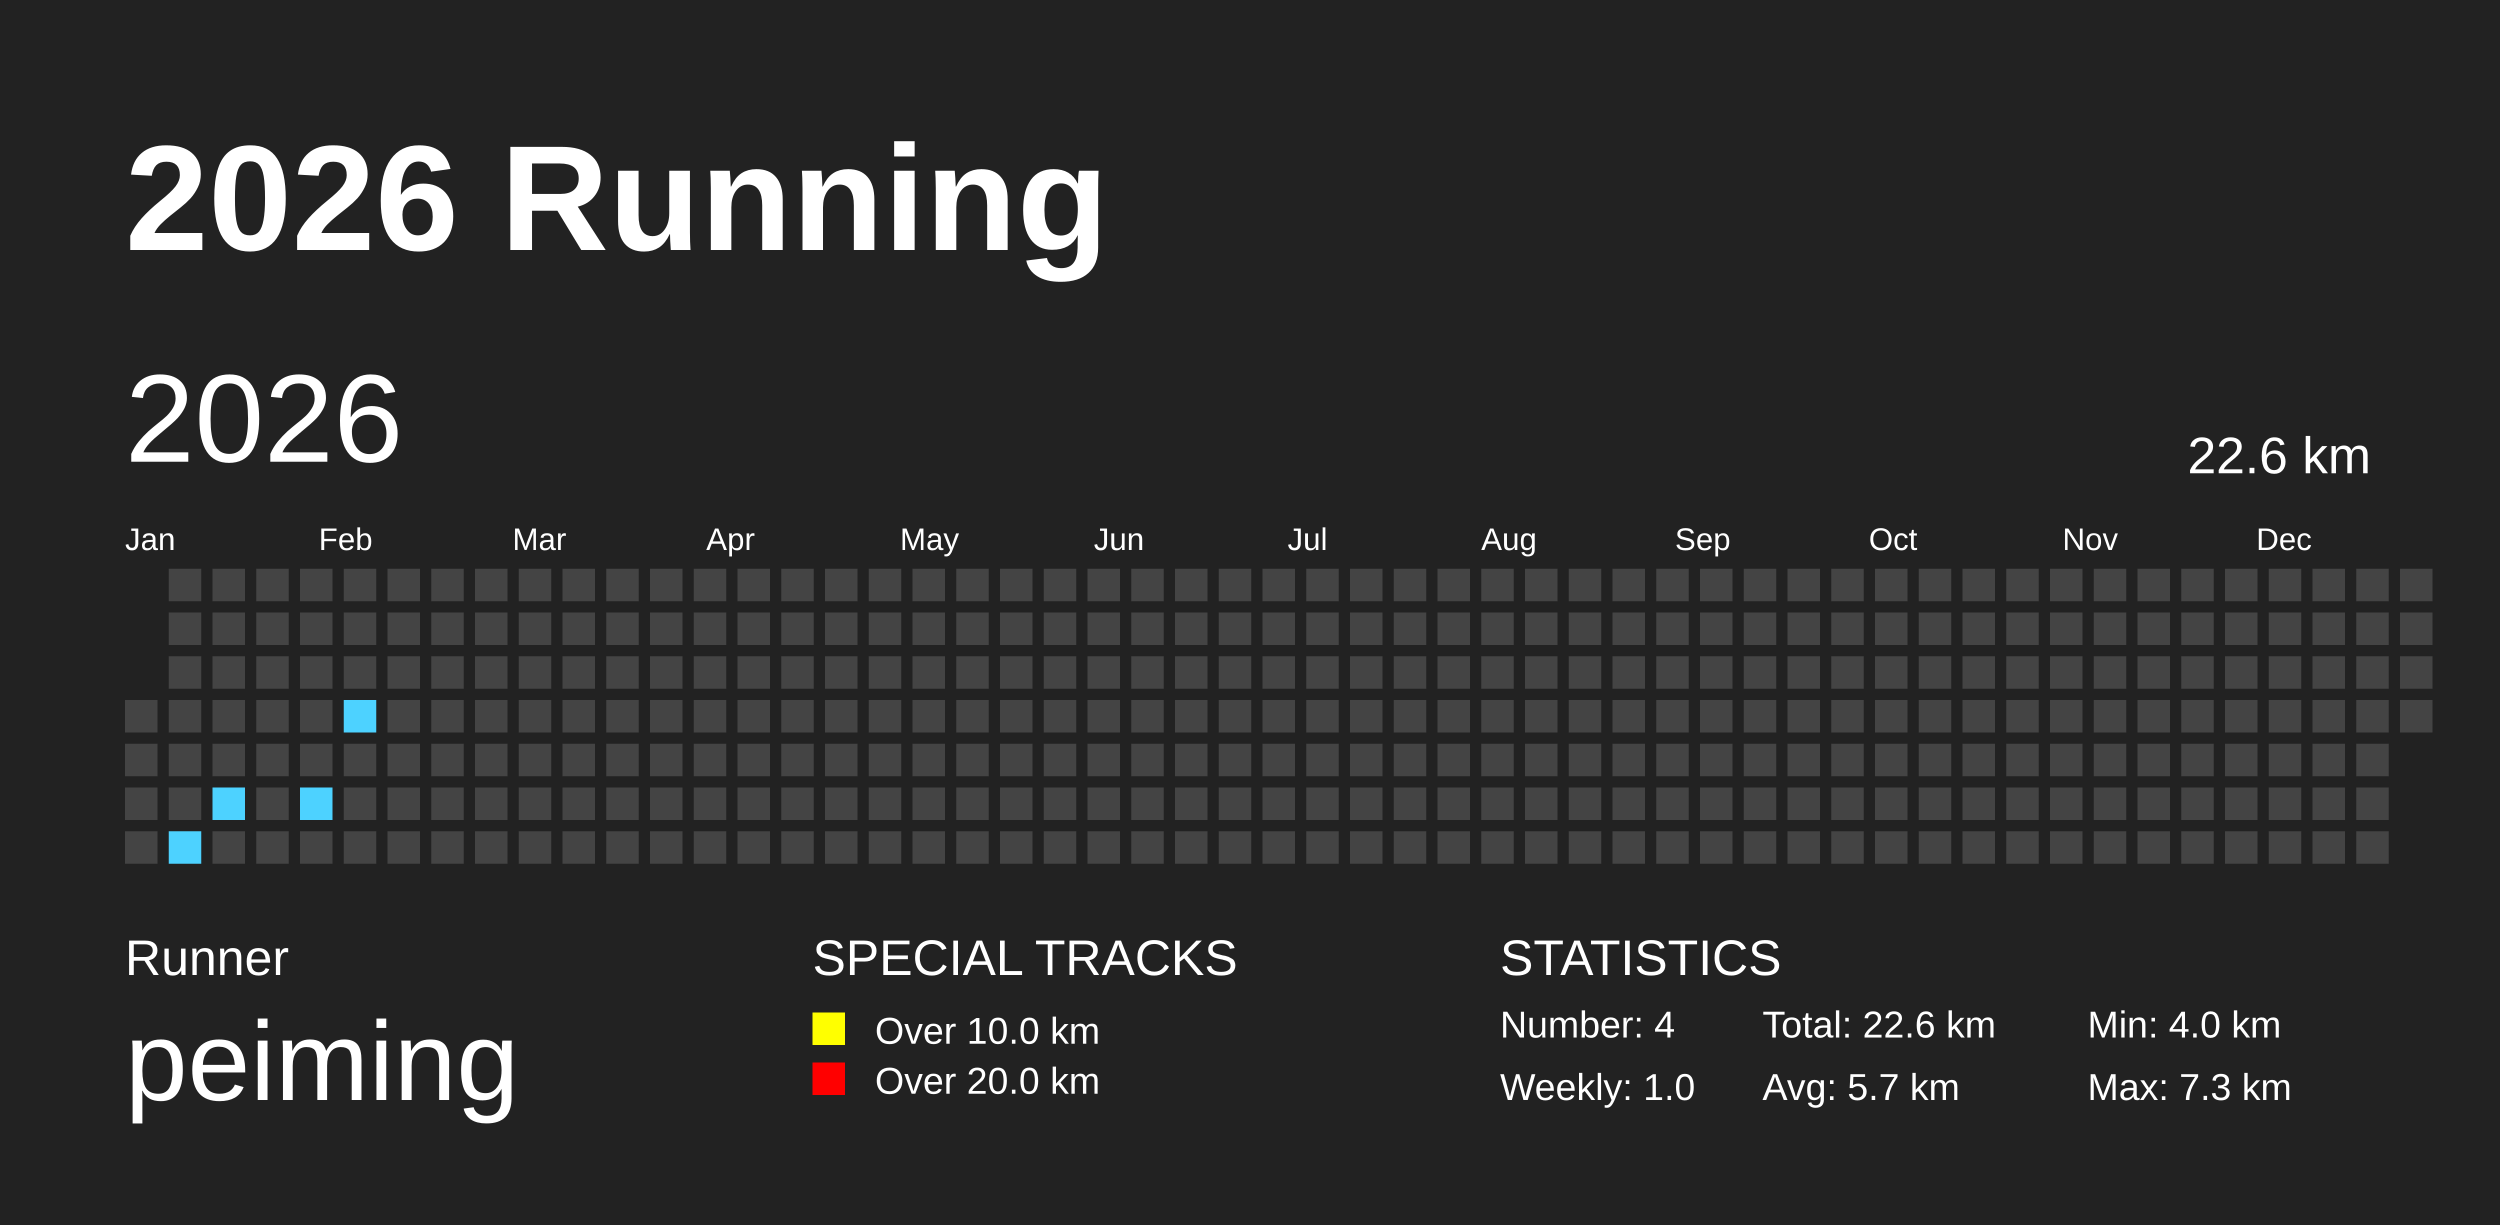
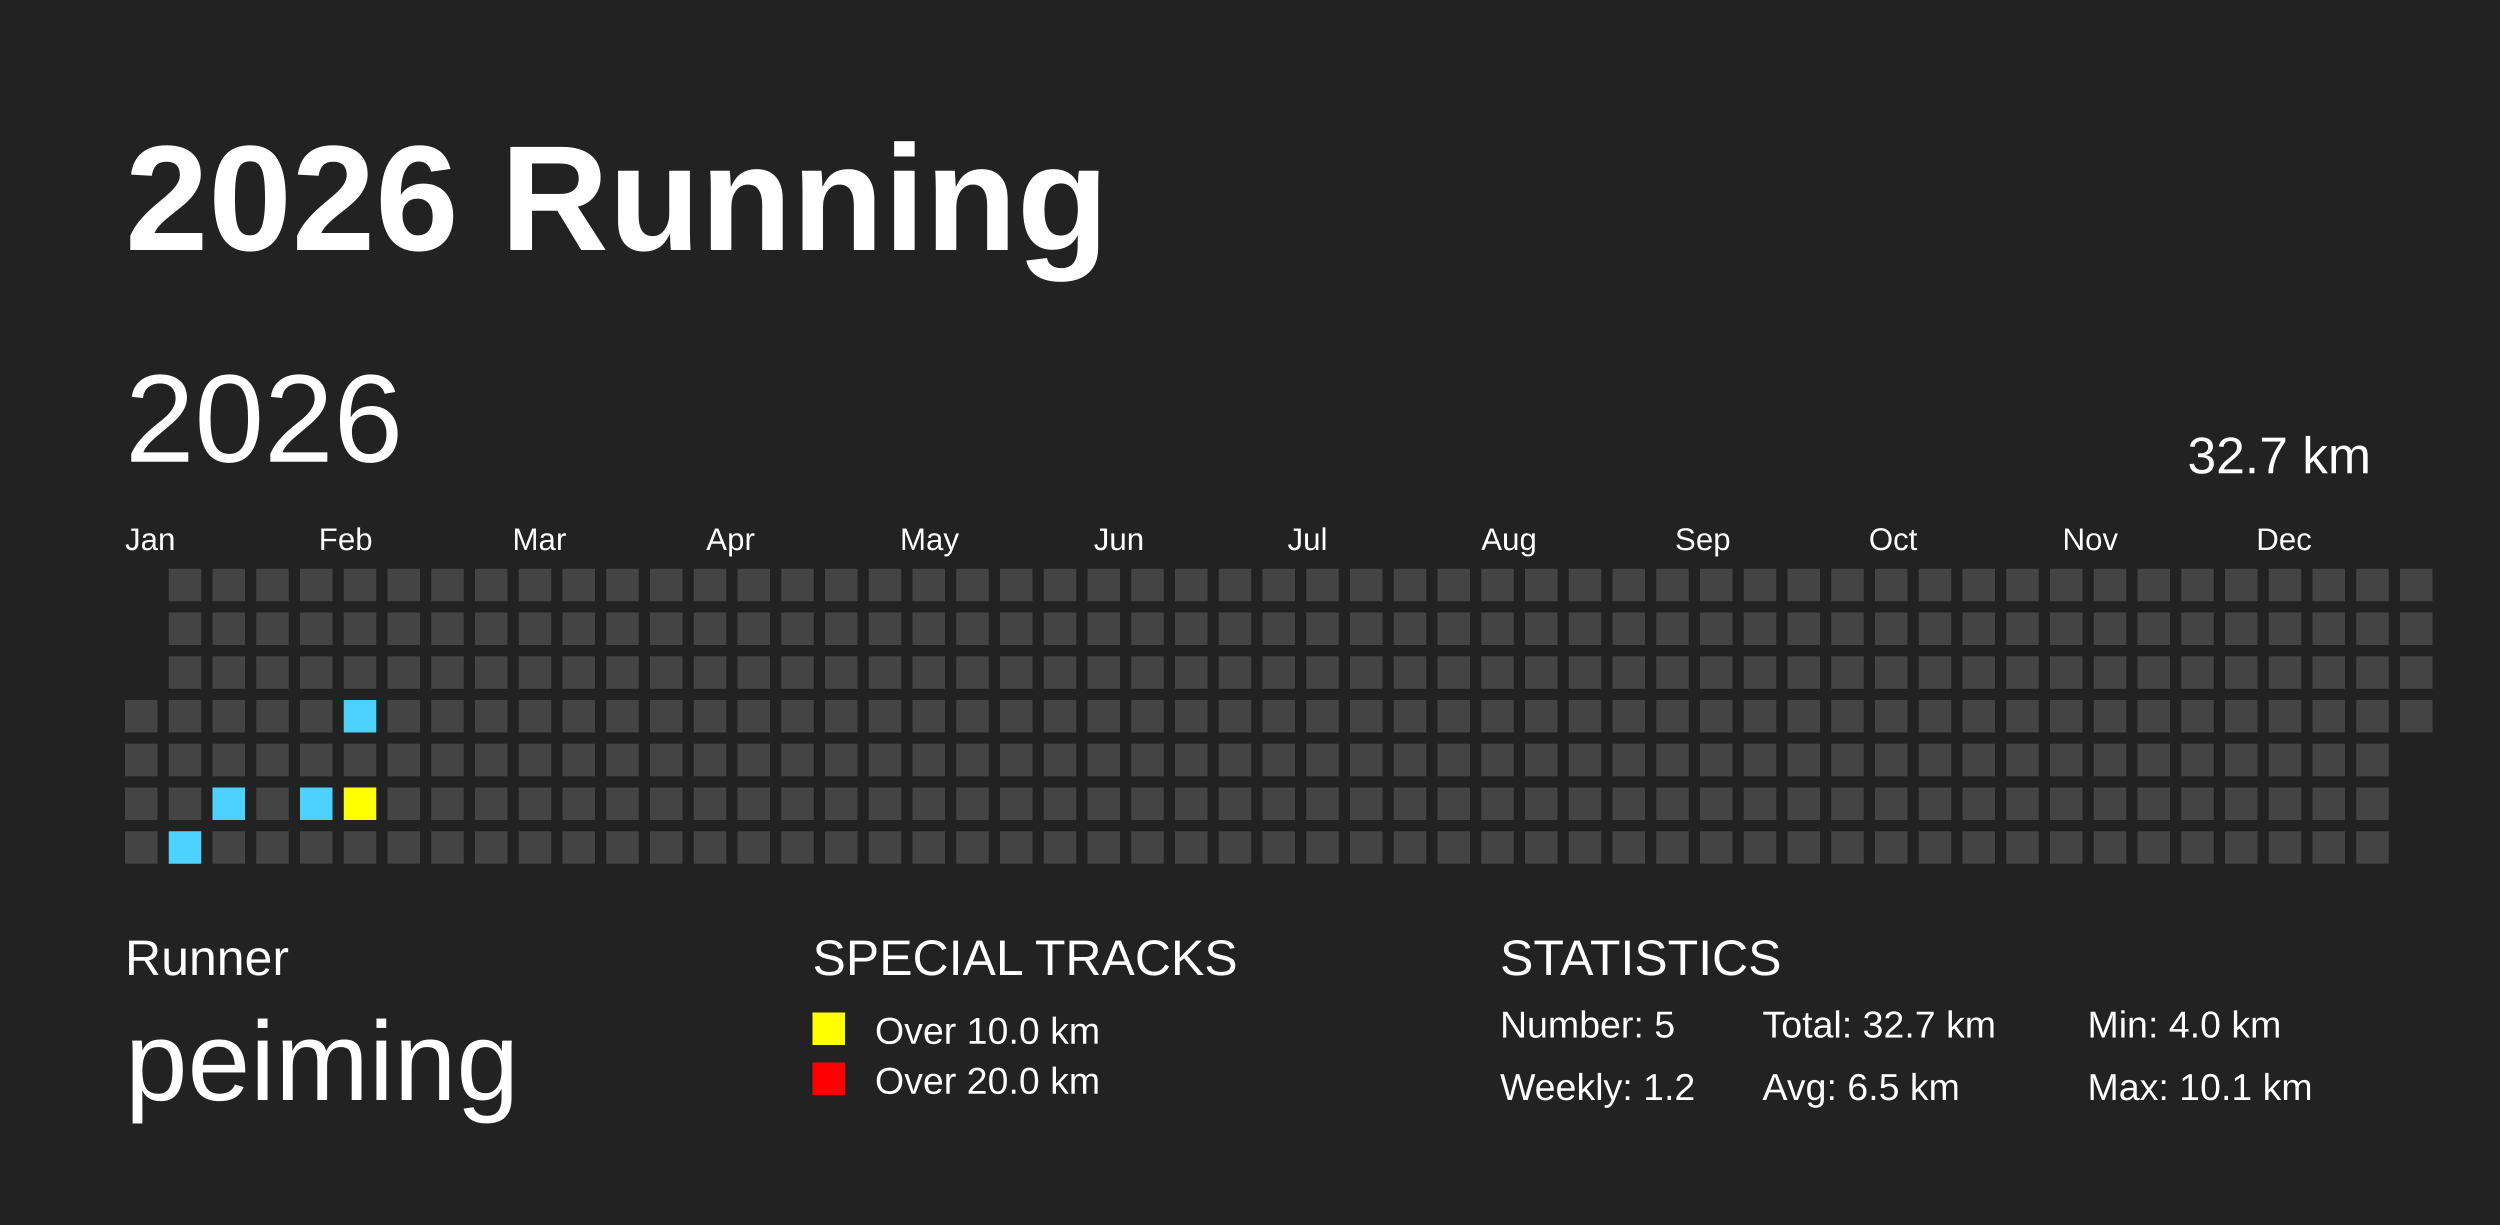
<svg xmlns="http://www.w3.org/2000/svg" baseProfile="full" height="98mm" version="1.1" viewBox="0,0,200,98" width="200mm">
  <defs />
  <rect fill="#222222" height="98" width="200" x="0" y="0" />
  <text fill="#FFFFFF" style="font-size:12px; font-family:Arial; font-weight:bold;" x="10" y="20">2026 Running</text>
  <text fill="#FFFFFF" style="font-size:4px; font-family:Arial" x="10" y="78">Runner</text>
  <text fill="#FFFFFF" style="font-size:9px; font-family:Arial" x="10" y="88">peiming</text>
  <text fill="#FFFFFF" style="font-size:4px; font-family:Arial" x="65" y="78">SPECIAL TRACKS</text>
  <rect fill="yellow" height="2.6" width="2.6" x="65" y="81" />
  <text fill="#FFFFFF" style="font-size:3px; font-family:Arial" x="70" y="83.5">Over 10.0 km</text>
  <rect fill="red" height="2.6" width="2.6" x="65" y="85" />
  <text fill="#FFFFFF" style="font-size:3px; font-family:Arial" x="70" y="87.5">Over 20.0 km</text>
  <text fill="#FFFFFF" style="font-size:4px; font-family:Arial" x="120" y="78">STATISTICS</text>
-   <text fill="#FFFFFF" style="font-size:3px; font-family:Arial" x="120" y="83">Number: 4</text>
-   <text fill="#FFFFFF" style="font-size:3px; font-family:Arial" x="120" y="88">Weekly: 1.0</text>
-   <text fill="#FFFFFF" style="font-size:3px; font-family:Arial" x="141" y="83">Total: 22.6 km</text>
-   <text fill="#FFFFFF" style="font-size:3px; font-family:Arial" x="141" y="88">Avg: 5.7 km</text>
+   <text fill="#FFFFFF" style="font-size:3px; font-family:Arial" x="120" y="83">Number: 5</text>
+   <text fill="#FFFFFF" style="font-size:3px; font-family:Arial" x="120" y="88">Weekly: 1.2</text>
+   <text fill="#FFFFFF" style="font-size:3px; font-family:Arial" x="141" y="83">Total: 32.7 km</text>
+   <text fill="#FFFFFF" style="font-size:3px; font-family:Arial" x="141" y="88">Avg: 6.5 km</text>
  <text fill="#FFFFFF" style="font-size:3px; font-family:Arial" x="167" y="83">Min: 4.0 km</text>
-   <text fill="#FFFFFF" style="font-size:3px; font-family:Arial" x="167" y="88">Max: 7.3 km</text>
+   <text fill="#FFFFFF" style="font-size:3px; font-family:Arial" x="167" y="88">Max: 10.1 km</text>
  <text dominant-baseline="hanging" fill="#FFFFFF" style="font-size:10.0px; font-family:Arial;" x="10" y="30">2026</text>
-   <text dominant-baseline="hanging" fill="#FFFFFF" style="font-size:4.125px; font-family:Arial;" x="175" y="35">22.6 km</text>
+   <text dominant-baseline="hanging" fill="#FFFFFF" style="font-size:4.125px; font-family:Arial;" x="175" y="35">32.7 km</text>
  <text fill="#FFFFFF" style="font-size:2.5px; font-family:Arial" x="10.0" y="44">Jan</text>
  <text fill="#FFFFFF" style="font-size:2.5px; font-family:Arial" x="25.5" y="44">Feb</text>
  <text fill="#FFFFFF" style="font-size:2.5px; font-family:Arial" x="41.0" y="44">Mar</text>
  <text fill="#FFFFFF" style="font-size:2.5px; font-family:Arial" x="56.5" y="44">Apr</text>
  <text fill="#FFFFFF" style="font-size:2.5px; font-family:Arial" x="72.0" y="44">May</text>
  <text fill="#FFFFFF" style="font-size:2.5px; font-family:Arial" x="87.5" y="44">Jun</text>
  <text fill="#FFFFFF" style="font-size:2.5px; font-family:Arial" x="103.0" y="44">Jul</text>
  <text fill="#FFFFFF" style="font-size:2.5px; font-family:Arial" x="118.5" y="44">Aug</text>
  <text fill="#FFFFFF" style="font-size:2.5px; font-family:Arial" x="134.0" y="44">Sep</text>
  <text fill="#FFFFFF" style="font-size:2.5px; font-family:Arial" x="149.5" y="44">Oct</text>
  <text fill="#FFFFFF" style="font-size:2.5px; font-family:Arial" x="165.0" y="44">Nov</text>
  <text fill="#FFFFFF" style="font-size:2.5px; font-family:Arial" x="180.5" y="44">Dec</text>
  <rect fill="#444444" height="2.6" width="2.6" x="10.0" y="56.0" />
  <rect fill="#444444" height="2.6" width="2.6" x="10.0" y="59.5" />
  <rect fill="#444444" height="2.6" width="2.6" x="10.0" y="63.0" />
  <rect fill="#444444" height="2.6" width="2.6" x="10.0" y="66.5" />
  <rect fill="#444444" height="2.6" width="2.6" x="13.5" y="45.5" />
  <rect fill="#444444" height="2.6" width="2.6" x="13.5" y="49.0" />
  <rect fill="#444444" height="2.6" width="2.6" x="13.5" y="52.5" />
  <rect fill="#444444" height="2.6" width="2.6" x="13.5" y="56.0" />
  <rect fill="#444444" height="2.6" width="2.6" x="13.5" y="59.5" />
  <rect fill="#444444" height="2.6" width="2.6" x="13.5" y="63.0" />
  <rect fill="#4DD2FF" height="2.6" width="2.6" x="13.5" y="66.5" />
  <rect fill="#444444" height="2.6" width="2.6" x="17.0" y="45.5" />
  <rect fill="#444444" height="2.6" width="2.6" x="17.0" y="49.0" />
  <rect fill="#444444" height="2.6" width="2.6" x="17.0" y="52.5" />
  <rect fill="#444444" height="2.6" width="2.6" x="17.0" y="56.0" />
  <rect fill="#444444" height="2.6" width="2.6" x="17.0" y="59.5" />
  <rect fill="#4DD2FF" height="2.6" width="2.6" x="17.0" y="63.0" />
  <rect fill="#444444" height="2.6" width="2.6" x="17.0" y="66.5" />
  <rect fill="#444444" height="2.6" width="2.6" x="20.5" y="45.5" />
  <rect fill="#444444" height="2.6" width="2.6" x="20.5" y="49.0" />
  <rect fill="#444444" height="2.6" width="2.6" x="20.5" y="52.5" />
  <rect fill="#444444" height="2.6" width="2.6" x="20.5" y="56.0" />
  <rect fill="#444444" height="2.6" width="2.6" x="20.5" y="59.5" />
  <rect fill="#444444" height="2.6" width="2.6" x="20.5" y="63.0" />
  <rect fill="#444444" height="2.6" width="2.6" x="20.5" y="66.5" />
  <rect fill="#444444" height="2.6" width="2.6" x="24.0" y="45.5" />
  <rect fill="#444444" height="2.6" width="2.6" x="24.0" y="49.0" />
  <rect fill="#444444" height="2.6" width="2.6" x="24.0" y="52.5" />
  <rect fill="#444444" height="2.6" width="2.6" x="24.0" y="56.0" />
  <rect fill="#444444" height="2.6" width="2.6" x="24.0" y="59.5" />
  <rect fill="#4DD2FF" height="2.6" width="2.6" x="24.0" y="63.0" />
  <rect fill="#444444" height="2.6" width="2.6" x="24.0" y="66.5" />
  <rect fill="#444444" height="2.6" width="2.6" x="27.5" y="45.5" />
  <rect fill="#444444" height="2.6" width="2.6" x="27.5" y="49.0" />
  <rect fill="#444444" height="2.6" width="2.6" x="27.5" y="52.5" />
  <rect fill="#4DD2FF" height="2.6" width="2.6" x="27.5" y="56.0" />
  <rect fill="#444444" height="2.6" width="2.6" x="27.5" y="59.5" />
-   <rect fill="#444444" height="2.6" width="2.6" x="27.5" y="63.0" />
+   <rect fill="yellow" height="2.6" width="2.6" x="27.5" y="63.0" />
  <rect fill="#444444" height="2.6" width="2.6" x="27.5" y="66.5" />
  <rect fill="#444444" height="2.6" width="2.6" x="31.0" y="45.5" />
  <rect fill="#444444" height="2.6" width="2.6" x="31.0" y="49.0" />
  <rect fill="#444444" height="2.6" width="2.6" x="31.0" y="52.5" />
  <rect fill="#444444" height="2.6" width="2.6" x="31.0" y="56.0" />
  <rect fill="#444444" height="2.6" width="2.6" x="31.0" y="59.5" />
  <rect fill="#444444" height="2.6" width="2.6" x="31.0" y="63.0" />
  <rect fill="#444444" height="2.6" width="2.6" x="31.0" y="66.5" />
  <rect fill="#444444" height="2.6" width="2.6" x="34.5" y="45.5" />
  <rect fill="#444444" height="2.6" width="2.6" x="34.5" y="49.0" />
  <rect fill="#444444" height="2.6" width="2.6" x="34.5" y="52.5" />
  <rect fill="#444444" height="2.6" width="2.6" x="34.5" y="56.0" />
  <rect fill="#444444" height="2.6" width="2.6" x="34.5" y="59.5" />
  <rect fill="#444444" height="2.6" width="2.6" x="34.5" y="63.0" />
  <rect fill="#444444" height="2.6" width="2.6" x="34.5" y="66.5" />
  <rect fill="#444444" height="2.6" width="2.6" x="38.0" y="45.5" />
  <rect fill="#444444" height="2.6" width="2.6" x="38.0" y="49.0" />
  <rect fill="#444444" height="2.6" width="2.6" x="38.0" y="52.5" />
  <rect fill="#444444" height="2.6" width="2.6" x="38.0" y="56.0" />
  <rect fill="#444444" height="2.6" width="2.6" x="38.0" y="59.5" />
  <rect fill="#444444" height="2.6" width="2.6" x="38.0" y="63.0" />
  <rect fill="#444444" height="2.6" width="2.6" x="38.0" y="66.5" />
  <rect fill="#444444" height="2.6" width="2.6" x="41.5" y="45.5" />
  <rect fill="#444444" height="2.6" width="2.6" x="41.5" y="49.0" />
  <rect fill="#444444" height="2.6" width="2.6" x="41.5" y="52.5" />
  <rect fill="#444444" height="2.6" width="2.6" x="41.5" y="56.0" />
  <rect fill="#444444" height="2.6" width="2.6" x="41.5" y="59.5" />
  <rect fill="#444444" height="2.6" width="2.6" x="41.5" y="63.0" />
  <rect fill="#444444" height="2.6" width="2.6" x="41.5" y="66.5" />
  <rect fill="#444444" height="2.6" width="2.6" x="45.0" y="45.5" />
  <rect fill="#444444" height="2.6" width="2.6" x="45.0" y="49.0" />
  <rect fill="#444444" height="2.6" width="2.6" x="45.0" y="52.5" />
  <rect fill="#444444" height="2.6" width="2.6" x="45.0" y="56.0" />
  <rect fill="#444444" height="2.6" width="2.6" x="45.0" y="59.5" />
  <rect fill="#444444" height="2.6" width="2.6" x="45.0" y="63.0" />
  <rect fill="#444444" height="2.6" width="2.6" x="45.0" y="66.5" />
  <rect fill="#444444" height="2.6" width="2.6" x="48.5" y="45.5" />
  <rect fill="#444444" height="2.6" width="2.6" x="48.5" y="49.0" />
  <rect fill="#444444" height="2.6" width="2.6" x="48.5" y="52.5" />
  <rect fill="#444444" height="2.6" width="2.6" x="48.5" y="56.0" />
  <rect fill="#444444" height="2.6" width="2.6" x="48.5" y="59.5" />
  <rect fill="#444444" height="2.6" width="2.6" x="48.5" y="63.0" />
  <rect fill="#444444" height="2.6" width="2.6" x="48.5" y="66.5" />
  <rect fill="#444444" height="2.6" width="2.6" x="52.0" y="45.5" />
  <rect fill="#444444" height="2.6" width="2.6" x="52.0" y="49.0" />
  <rect fill="#444444" height="2.6" width="2.6" x="52.0" y="52.5" />
  <rect fill="#444444" height="2.6" width="2.6" x="52.0" y="56.0" />
  <rect fill="#444444" height="2.6" width="2.6" x="52.0" y="59.5" />
  <rect fill="#444444" height="2.6" width="2.6" x="52.0" y="63.0" />
  <rect fill="#444444" height="2.6" width="2.6" x="52.0" y="66.5" />
  <rect fill="#444444" height="2.6" width="2.6" x="55.5" y="45.5" />
  <rect fill="#444444" height="2.6" width="2.6" x="55.5" y="49.0" />
  <rect fill="#444444" height="2.6" width="2.6" x="55.5" y="52.5" />
  <rect fill="#444444" height="2.6" width="2.6" x="55.5" y="56.0" />
  <rect fill="#444444" height="2.6" width="2.6" x="55.5" y="59.5" />
  <rect fill="#444444" height="2.6" width="2.6" x="55.5" y="63.0" />
  <rect fill="#444444" height="2.6" width="2.6" x="55.5" y="66.5" />
  <rect fill="#444444" height="2.6" width="2.6" x="59.0" y="45.5" />
  <rect fill="#444444" height="2.6" width="2.6" x="59.0" y="49.0" />
  <rect fill="#444444" height="2.6" width="2.6" x="59.0" y="52.5" />
  <rect fill="#444444" height="2.6" width="2.6" x="59.0" y="56.0" />
  <rect fill="#444444" height="2.6" width="2.6" x="59.0" y="59.5" />
  <rect fill="#444444" height="2.6" width="2.6" x="59.0" y="63.0" />
  <rect fill="#444444" height="2.6" width="2.6" x="59.0" y="66.5" />
  <rect fill="#444444" height="2.6" width="2.6" x="62.5" y="45.5" />
  <rect fill="#444444" height="2.6" width="2.6" x="62.5" y="49.0" />
  <rect fill="#444444" height="2.6" width="2.6" x="62.5" y="52.5" />
  <rect fill="#444444" height="2.6" width="2.6" x="62.5" y="56.0" />
  <rect fill="#444444" height="2.6" width="2.6" x="62.5" y="59.5" />
  <rect fill="#444444" height="2.6" width="2.6" x="62.5" y="63.0" />
  <rect fill="#444444" height="2.6" width="2.6" x="62.5" y="66.5" />
  <rect fill="#444444" height="2.6" width="2.6" x="66.0" y="45.5" />
  <rect fill="#444444" height="2.6" width="2.6" x="66.0" y="49.0" />
  <rect fill="#444444" height="2.6" width="2.6" x="66.0" y="52.5" />
  <rect fill="#444444" height="2.6" width="2.6" x="66.0" y="56.0" />
  <rect fill="#444444" height="2.6" width="2.6" x="66.0" y="59.5" />
  <rect fill="#444444" height="2.6" width="2.6" x="66.0" y="63.0" />
  <rect fill="#444444" height="2.6" width="2.6" x="66.0" y="66.5" />
  <rect fill="#444444" height="2.6" width="2.6" x="69.5" y="45.5" />
  <rect fill="#444444" height="2.6" width="2.6" x="69.5" y="49.0" />
  <rect fill="#444444" height="2.6" width="2.6" x="69.5" y="52.5" />
  <rect fill="#444444" height="2.6" width="2.6" x="69.5" y="56.0" />
  <rect fill="#444444" height="2.6" width="2.6" x="69.5" y="59.5" />
  <rect fill="#444444" height="2.6" width="2.6" x="69.5" y="63.0" />
  <rect fill="#444444" height="2.6" width="2.6" x="69.5" y="66.5" />
  <rect fill="#444444" height="2.6" width="2.6" x="73.0" y="45.5" />
  <rect fill="#444444" height="2.6" width="2.6" x="73.0" y="49.0" />
  <rect fill="#444444" height="2.6" width="2.6" x="73.0" y="52.5" />
  <rect fill="#444444" height="2.6" width="2.6" x="73.0" y="56.0" />
  <rect fill="#444444" height="2.6" width="2.6" x="73.0" y="59.5" />
  <rect fill="#444444" height="2.6" width="2.6" x="73.0" y="63.0" />
  <rect fill="#444444" height="2.6" width="2.6" x="73.0" y="66.5" />
  <rect fill="#444444" height="2.6" width="2.6" x="76.5" y="45.5" />
  <rect fill="#444444" height="2.6" width="2.6" x="76.5" y="49.0" />
  <rect fill="#444444" height="2.6" width="2.6" x="76.5" y="52.5" />
  <rect fill="#444444" height="2.6" width="2.6" x="76.5" y="56.0" />
  <rect fill="#444444" height="2.6" width="2.6" x="76.5" y="59.5" />
  <rect fill="#444444" height="2.6" width="2.6" x="76.5" y="63.0" />
  <rect fill="#444444" height="2.6" width="2.6" x="76.5" y="66.5" />
  <rect fill="#444444" height="2.6" width="2.6" x="80.0" y="45.5" />
  <rect fill="#444444" height="2.6" width="2.6" x="80.0" y="49.0" />
  <rect fill="#444444" height="2.6" width="2.6" x="80.0" y="52.5" />
  <rect fill="#444444" height="2.6" width="2.6" x="80.0" y="56.0" />
  <rect fill="#444444" height="2.6" width="2.6" x="80.0" y="59.5" />
  <rect fill="#444444" height="2.6" width="2.6" x="80.0" y="63.0" />
  <rect fill="#444444" height="2.6" width="2.6" x="80.0" y="66.5" />
  <rect fill="#444444" height="2.6" width="2.6" x="83.5" y="45.5" />
  <rect fill="#444444" height="2.6" width="2.6" x="83.5" y="49.0" />
  <rect fill="#444444" height="2.6" width="2.6" x="83.5" y="52.5" />
  <rect fill="#444444" height="2.6" width="2.6" x="83.5" y="56.0" />
  <rect fill="#444444" height="2.6" width="2.6" x="83.5" y="59.5" />
  <rect fill="#444444" height="2.6" width="2.6" x="83.5" y="63.0" />
  <rect fill="#444444" height="2.6" width="2.6" x="83.5" y="66.5" />
  <rect fill="#444444" height="2.6" width="2.6" x="87.0" y="45.5" />
  <rect fill="#444444" height="2.6" width="2.6" x="87.0" y="49.0" />
  <rect fill="#444444" height="2.6" width="2.6" x="87.0" y="52.5" />
  <rect fill="#444444" height="2.6" width="2.6" x="87.0" y="56.0" />
  <rect fill="#444444" height="2.6" width="2.6" x="87.0" y="59.5" />
  <rect fill="#444444" height="2.6" width="2.6" x="87.0" y="63.0" />
  <rect fill="#444444" height="2.6" width="2.6" x="87.0" y="66.5" />
  <rect fill="#444444" height="2.6" width="2.6" x="90.5" y="45.5" />
  <rect fill="#444444" height="2.6" width="2.6" x="90.5" y="49.0" />
  <rect fill="#444444" height="2.6" width="2.6" x="90.5" y="52.5" />
  <rect fill="#444444" height="2.6" width="2.6" x="90.5" y="56.0" />
  <rect fill="#444444" height="2.6" width="2.6" x="90.5" y="59.5" />
  <rect fill="#444444" height="2.6" width="2.6" x="90.5" y="63.0" />
  <rect fill="#444444" height="2.6" width="2.6" x="90.5" y="66.5" />
  <rect fill="#444444" height="2.6" width="2.6" x="94.0" y="45.5" />
  <rect fill="#444444" height="2.6" width="2.6" x="94.0" y="49.0" />
  <rect fill="#444444" height="2.6" width="2.6" x="94.0" y="52.5" />
  <rect fill="#444444" height="2.6" width="2.6" x="94.0" y="56.0" />
  <rect fill="#444444" height="2.6" width="2.6" x="94.0" y="59.5" />
  <rect fill="#444444" height="2.6" width="2.6" x="94.0" y="63.0" />
  <rect fill="#444444" height="2.6" width="2.6" x="94.0" y="66.5" />
  <rect fill="#444444" height="2.6" width="2.6" x="97.5" y="45.5" />
  <rect fill="#444444" height="2.6" width="2.6" x="97.5" y="49.0" />
  <rect fill="#444444" height="2.6" width="2.6" x="97.5" y="52.5" />
  <rect fill="#444444" height="2.6" width="2.6" x="97.5" y="56.0" />
  <rect fill="#444444" height="2.6" width="2.6" x="97.5" y="59.5" />
  <rect fill="#444444" height="2.6" width="2.6" x="97.5" y="63.0" />
  <rect fill="#444444" height="2.6" width="2.6" x="97.5" y="66.5" />
  <rect fill="#444444" height="2.6" width="2.6" x="101.0" y="45.5" />
  <rect fill="#444444" height="2.6" width="2.6" x="101.0" y="49.0" />
  <rect fill="#444444" height="2.6" width="2.6" x="101.0" y="52.5" />
  <rect fill="#444444" height="2.6" width="2.6" x="101.0" y="56.0" />
  <rect fill="#444444" height="2.6" width="2.6" x="101.0" y="59.5" />
  <rect fill="#444444" height="2.6" width="2.6" x="101.0" y="63.0" />
  <rect fill="#444444" height="2.6" width="2.6" x="101.0" y="66.5" />
  <rect fill="#444444" height="2.6" width="2.6" x="104.5" y="45.5" />
  <rect fill="#444444" height="2.6" width="2.6" x="104.5" y="49.0" />
  <rect fill="#444444" height="2.6" width="2.6" x="104.5" y="52.5" />
  <rect fill="#444444" height="2.6" width="2.6" x="104.5" y="56.0" />
  <rect fill="#444444" height="2.6" width="2.6" x="104.5" y="59.5" />
  <rect fill="#444444" height="2.6" width="2.6" x="104.5" y="63.0" />
  <rect fill="#444444" height="2.6" width="2.6" x="104.5" y="66.5" />
  <rect fill="#444444" height="2.6" width="2.6" x="108.0" y="45.5" />
  <rect fill="#444444" height="2.6" width="2.6" x="108.0" y="49.0" />
  <rect fill="#444444" height="2.6" width="2.6" x="108.0" y="52.5" />
  <rect fill="#444444" height="2.6" width="2.6" x="108.0" y="56.0" />
  <rect fill="#444444" height="2.6" width="2.6" x="108.0" y="59.5" />
  <rect fill="#444444" height="2.6" width="2.6" x="108.0" y="63.0" />
  <rect fill="#444444" height="2.6" width="2.6" x="108.0" y="66.5" />
  <rect fill="#444444" height="2.6" width="2.6" x="111.5" y="45.5" />
  <rect fill="#444444" height="2.6" width="2.6" x="111.5" y="49.0" />
  <rect fill="#444444" height="2.6" width="2.6" x="111.5" y="52.5" />
  <rect fill="#444444" height="2.6" width="2.6" x="111.5" y="56.0" />
  <rect fill="#444444" height="2.6" width="2.6" x="111.5" y="59.5" />
  <rect fill="#444444" height="2.6" width="2.6" x="111.5" y="63.0" />
  <rect fill="#444444" height="2.6" width="2.6" x="111.5" y="66.5" />
  <rect fill="#444444" height="2.6" width="2.6" x="115.0" y="45.5" />
  <rect fill="#444444" height="2.6" width="2.6" x="115.0" y="49.0" />
  <rect fill="#444444" height="2.6" width="2.6" x="115.0" y="52.5" />
  <rect fill="#444444" height="2.6" width="2.6" x="115.0" y="56.0" />
  <rect fill="#444444" height="2.6" width="2.6" x="115.0" y="59.5" />
  <rect fill="#444444" height="2.6" width="2.6" x="115.0" y="63.0" />
  <rect fill="#444444" height="2.6" width="2.6" x="115.0" y="66.5" />
  <rect fill="#444444" height="2.6" width="2.6" x="118.5" y="45.5" />
  <rect fill="#444444" height="2.6" width="2.6" x="118.5" y="49.0" />
  <rect fill="#444444" height="2.6" width="2.6" x="118.5" y="52.5" />
  <rect fill="#444444" height="2.6" width="2.6" x="118.5" y="56.0" />
  <rect fill="#444444" height="2.6" width="2.6" x="118.5" y="59.5" />
  <rect fill="#444444" height="2.6" width="2.6" x="118.5" y="63.0" />
  <rect fill="#444444" height="2.6" width="2.6" x="118.5" y="66.5" />
  <rect fill="#444444" height="2.6" width="2.6" x="122.0" y="45.5" />
  <rect fill="#444444" height="2.6" width="2.6" x="122.0" y="49.0" />
  <rect fill="#444444" height="2.6" width="2.6" x="122.0" y="52.5" />
  <rect fill="#444444" height="2.6" width="2.6" x="122.0" y="56.0" />
  <rect fill="#444444" height="2.6" width="2.6" x="122.0" y="59.5" />
  <rect fill="#444444" height="2.6" width="2.6" x="122.0" y="63.0" />
  <rect fill="#444444" height="2.6" width="2.6" x="122.0" y="66.5" />
  <rect fill="#444444" height="2.6" width="2.6" x="125.5" y="45.5" />
  <rect fill="#444444" height="2.6" width="2.6" x="125.5" y="49.0" />
  <rect fill="#444444" height="2.6" width="2.6" x="125.5" y="52.5" />
  <rect fill="#444444" height="2.6" width="2.6" x="125.5" y="56.0" />
  <rect fill="#444444" height="2.6" width="2.6" x="125.5" y="59.5" />
  <rect fill="#444444" height="2.6" width="2.6" x="125.5" y="63.0" />
  <rect fill="#444444" height="2.6" width="2.6" x="125.5" y="66.5" />
  <rect fill="#444444" height="2.6" width="2.6" x="129.0" y="45.5" />
  <rect fill="#444444" height="2.6" width="2.6" x="129.0" y="49.0" />
  <rect fill="#444444" height="2.6" width="2.6" x="129.0" y="52.5" />
  <rect fill="#444444" height="2.6" width="2.6" x="129.0" y="56.0" />
  <rect fill="#444444" height="2.6" width="2.6" x="129.0" y="59.5" />
  <rect fill="#444444" height="2.6" width="2.6" x="129.0" y="63.0" />
  <rect fill="#444444" height="2.6" width="2.6" x="129.0" y="66.5" />
  <rect fill="#444444" height="2.6" width="2.6" x="132.5" y="45.5" />
  <rect fill="#444444" height="2.6" width="2.6" x="132.5" y="49.0" />
  <rect fill="#444444" height="2.6" width="2.6" x="132.5" y="52.5" />
  <rect fill="#444444" height="2.6" width="2.6" x="132.5" y="56.0" />
  <rect fill="#444444" height="2.6" width="2.6" x="132.5" y="59.5" />
  <rect fill="#444444" height="2.6" width="2.6" x="132.5" y="63.0" />
  <rect fill="#444444" height="2.6" width="2.6" x="132.5" y="66.5" />
  <rect fill="#444444" height="2.6" width="2.6" x="136.0" y="45.5" />
  <rect fill="#444444" height="2.6" width="2.6" x="136.0" y="49.0" />
  <rect fill="#444444" height="2.6" width="2.6" x="136.0" y="52.5" />
  <rect fill="#444444" height="2.6" width="2.6" x="136.0" y="56.0" />
  <rect fill="#444444" height="2.6" width="2.6" x="136.0" y="59.5" />
  <rect fill="#444444" height="2.6" width="2.6" x="136.0" y="63.0" />
  <rect fill="#444444" height="2.6" width="2.6" x="136.0" y="66.5" />
  <rect fill="#444444" height="2.6" width="2.6" x="139.5" y="45.5" />
  <rect fill="#444444" height="2.6" width="2.6" x="139.5" y="49.0" />
  <rect fill="#444444" height="2.6" width="2.6" x="139.5" y="52.5" />
  <rect fill="#444444" height="2.6" width="2.6" x="139.5" y="56.0" />
  <rect fill="#444444" height="2.6" width="2.6" x="139.5" y="59.5" />
  <rect fill="#444444" height="2.6" width="2.6" x="139.5" y="63.0" />
  <rect fill="#444444" height="2.6" width="2.6" x="139.5" y="66.5" />
  <rect fill="#444444" height="2.6" width="2.6" x="143.0" y="45.5" />
  <rect fill="#444444" height="2.6" width="2.6" x="143.0" y="49.0" />
  <rect fill="#444444" height="2.6" width="2.6" x="143.0" y="52.5" />
  <rect fill="#444444" height="2.6" width="2.6" x="143.0" y="56.0" />
  <rect fill="#444444" height="2.6" width="2.6" x="143.0" y="59.5" />
  <rect fill="#444444" height="2.6" width="2.6" x="143.0" y="63.0" />
  <rect fill="#444444" height="2.6" width="2.6" x="143.0" y="66.5" />
  <rect fill="#444444" height="2.6" width="2.6" x="146.5" y="45.5" />
  <rect fill="#444444" height="2.6" width="2.6" x="146.5" y="49.0" />
  <rect fill="#444444" height="2.6" width="2.6" x="146.5" y="52.5" />
  <rect fill="#444444" height="2.6" width="2.6" x="146.5" y="56.0" />
  <rect fill="#444444" height="2.6" width="2.6" x="146.5" y="59.5" />
  <rect fill="#444444" height="2.6" width="2.6" x="146.5" y="63.0" />
  <rect fill="#444444" height="2.6" width="2.6" x="146.5" y="66.5" />
  <rect fill="#444444" height="2.6" width="2.6" x="150.0" y="45.5" />
  <rect fill="#444444" height="2.6" width="2.6" x="150.0" y="49.0" />
  <rect fill="#444444" height="2.6" width="2.6" x="150.0" y="52.5" />
  <rect fill="#444444" height="2.6" width="2.6" x="150.0" y="56.0" />
  <rect fill="#444444" height="2.6" width="2.6" x="150.0" y="59.5" />
  <rect fill="#444444" height="2.6" width="2.6" x="150.0" y="63.0" />
  <rect fill="#444444" height="2.6" width="2.6" x="150.0" y="66.5" />
  <rect fill="#444444" height="2.6" width="2.6" x="153.5" y="45.5" />
  <rect fill="#444444" height="2.6" width="2.6" x="153.5" y="49.0" />
  <rect fill="#444444" height="2.6" width="2.6" x="153.5" y="52.5" />
  <rect fill="#444444" height="2.6" width="2.6" x="153.5" y="56.0" />
  <rect fill="#444444" height="2.6" width="2.6" x="153.5" y="59.5" />
  <rect fill="#444444" height="2.6" width="2.6" x="153.5" y="63.0" />
  <rect fill="#444444" height="2.6" width="2.6" x="153.5" y="66.5" />
  <rect fill="#444444" height="2.6" width="2.6" x="157.0" y="45.5" />
  <rect fill="#444444" height="2.6" width="2.6" x="157.0" y="49.0" />
  <rect fill="#444444" height="2.6" width="2.6" x="157.0" y="52.5" />
  <rect fill="#444444" height="2.6" width="2.6" x="157.0" y="56.0" />
  <rect fill="#444444" height="2.6" width="2.6" x="157.0" y="59.5" />
  <rect fill="#444444" height="2.6" width="2.6" x="157.0" y="63.0" />
  <rect fill="#444444" height="2.6" width="2.6" x="157.0" y="66.5" />
  <rect fill="#444444" height="2.6" width="2.6" x="160.5" y="45.5" />
  <rect fill="#444444" height="2.6" width="2.6" x="160.5" y="49.0" />
  <rect fill="#444444" height="2.6" width="2.6" x="160.5" y="52.5" />
  <rect fill="#444444" height="2.6" width="2.6" x="160.5" y="56.0" />
  <rect fill="#444444" height="2.6" width="2.6" x="160.5" y="59.5" />
  <rect fill="#444444" height="2.6" width="2.6" x="160.5" y="63.0" />
  <rect fill="#444444" height="2.6" width="2.6" x="160.5" y="66.5" />
  <rect fill="#444444" height="2.6" width="2.6" x="164.0" y="45.5" />
  <rect fill="#444444" height="2.6" width="2.6" x="164.0" y="49.0" />
  <rect fill="#444444" height="2.6" width="2.6" x="164.0" y="52.5" />
  <rect fill="#444444" height="2.6" width="2.6" x="164.0" y="56.0" />
  <rect fill="#444444" height="2.6" width="2.6" x="164.0" y="59.5" />
  <rect fill="#444444" height="2.6" width="2.6" x="164.0" y="63.0" />
  <rect fill="#444444" height="2.6" width="2.6" x="164.0" y="66.5" />
  <rect fill="#444444" height="2.6" width="2.6" x="167.5" y="45.5" />
  <rect fill="#444444" height="2.6" width="2.6" x="167.5" y="49.0" />
  <rect fill="#444444" height="2.6" width="2.6" x="167.5" y="52.5" />
  <rect fill="#444444" height="2.6" width="2.6" x="167.5" y="56.0" />
  <rect fill="#444444" height="2.6" width="2.6" x="167.5" y="59.5" />
  <rect fill="#444444" height="2.6" width="2.6" x="167.5" y="63.0" />
  <rect fill="#444444" height="2.6" width="2.6" x="167.5" y="66.5" />
  <rect fill="#444444" height="2.6" width="2.6" x="171.0" y="45.5" />
  <rect fill="#444444" height="2.6" width="2.6" x="171.0" y="49.0" />
  <rect fill="#444444" height="2.6" width="2.6" x="171.0" y="52.5" />
  <rect fill="#444444" height="2.6" width="2.6" x="171.0" y="56.0" />
  <rect fill="#444444" height="2.6" width="2.6" x="171.0" y="59.5" />
  <rect fill="#444444" height="2.6" width="2.6" x="171.0" y="63.0" />
  <rect fill="#444444" height="2.6" width="2.6" x="171.0" y="66.5" />
  <rect fill="#444444" height="2.6" width="2.6" x="174.5" y="45.5" />
  <rect fill="#444444" height="2.6" width="2.6" x="174.5" y="49.0" />
  <rect fill="#444444" height="2.6" width="2.6" x="174.5" y="52.5" />
  <rect fill="#444444" height="2.6" width="2.6" x="174.5" y="56.0" />
  <rect fill="#444444" height="2.6" width="2.6" x="174.5" y="59.5" />
  <rect fill="#444444" height="2.6" width="2.6" x="174.5" y="63.0" />
  <rect fill="#444444" height="2.6" width="2.6" x="174.5" y="66.5" />
  <rect fill="#444444" height="2.6" width="2.6" x="178.0" y="45.5" />
  <rect fill="#444444" height="2.6" width="2.6" x="178.0" y="49.0" />
  <rect fill="#444444" height="2.6" width="2.6" x="178.0" y="52.5" />
  <rect fill="#444444" height="2.6" width="2.6" x="178.0" y="56.0" />
  <rect fill="#444444" height="2.6" width="2.6" x="178.0" y="59.5" />
  <rect fill="#444444" height="2.6" width="2.6" x="178.0" y="63.0" />
  <rect fill="#444444" height="2.6" width="2.6" x="178.0" y="66.5" />
  <rect fill="#444444" height="2.6" width="2.6" x="181.5" y="45.5" />
  <rect fill="#444444" height="2.6" width="2.6" x="181.5" y="49.0" />
  <rect fill="#444444" height="2.6" width="2.6" x="181.5" y="52.5" />
  <rect fill="#444444" height="2.6" width="2.6" x="181.5" y="56.0" />
  <rect fill="#444444" height="2.6" width="2.6" x="181.5" y="59.5" />
  <rect fill="#444444" height="2.6" width="2.6" x="181.5" y="63.0" />
  <rect fill="#444444" height="2.6" width="2.6" x="181.5" y="66.5" />
  <rect fill="#444444" height="2.6" width="2.6" x="185.0" y="45.5" />
  <rect fill="#444444" height="2.6" width="2.6" x="185.0" y="49.0" />
  <rect fill="#444444" height="2.6" width="2.6" x="185.0" y="52.5" />
  <rect fill="#444444" height="2.6" width="2.6" x="185.0" y="56.0" />
  <rect fill="#444444" height="2.6" width="2.6" x="185.0" y="59.5" />
  <rect fill="#444444" height="2.6" width="2.6" x="185.0" y="63.0" />
  <rect fill="#444444" height="2.6" width="2.6" x="185.0" y="66.5" />
  <rect fill="#444444" height="2.6" width="2.6" x="188.5" y="45.5" />
  <rect fill="#444444" height="2.6" width="2.6" x="188.5" y="49.0" />
  <rect fill="#444444" height="2.6" width="2.6" x="188.5" y="52.5" />
  <rect fill="#444444" height="2.6" width="2.6" x="188.5" y="56.0" />
  <rect fill="#444444" height="2.6" width="2.6" x="188.5" y="59.5" />
  <rect fill="#444444" height="2.6" width="2.6" x="188.5" y="63.0" />
  <rect fill="#444444" height="2.6" width="2.6" x="188.5" y="66.5" />
  <rect fill="#444444" height="2.6" width="2.6" x="192.0" y="45.5" />
  <rect fill="#444444" height="2.6" width="2.6" x="192.0" y="49.0" />
  <rect fill="#444444" height="2.6" width="2.6" x="192.0" y="52.5" />
  <rect fill="#444444" height="2.6" width="2.6" x="192.0" y="56.0" />
</svg>
